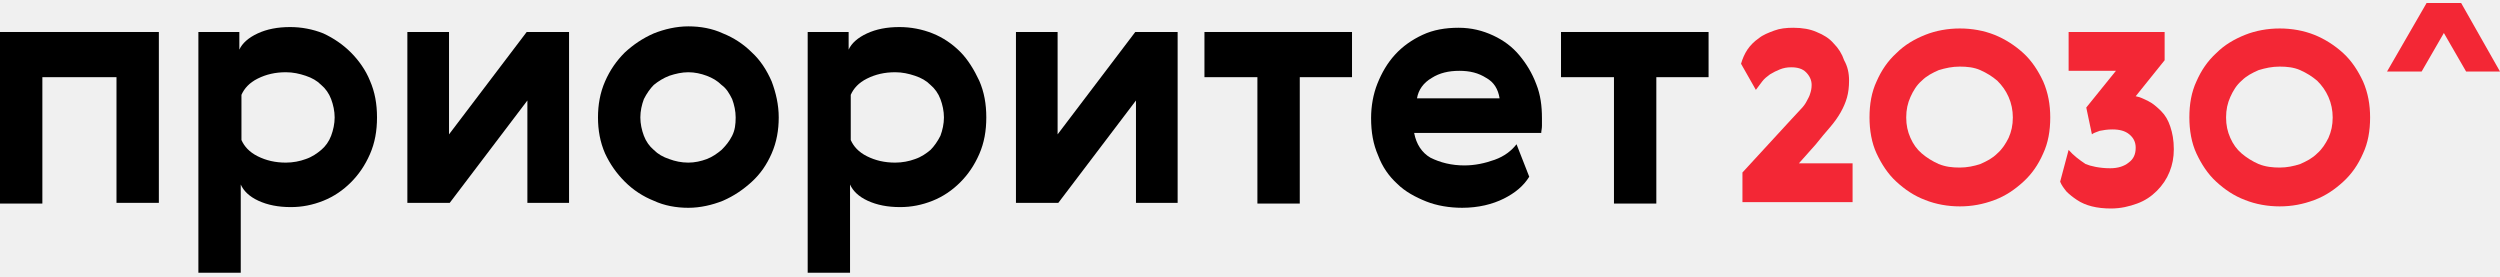
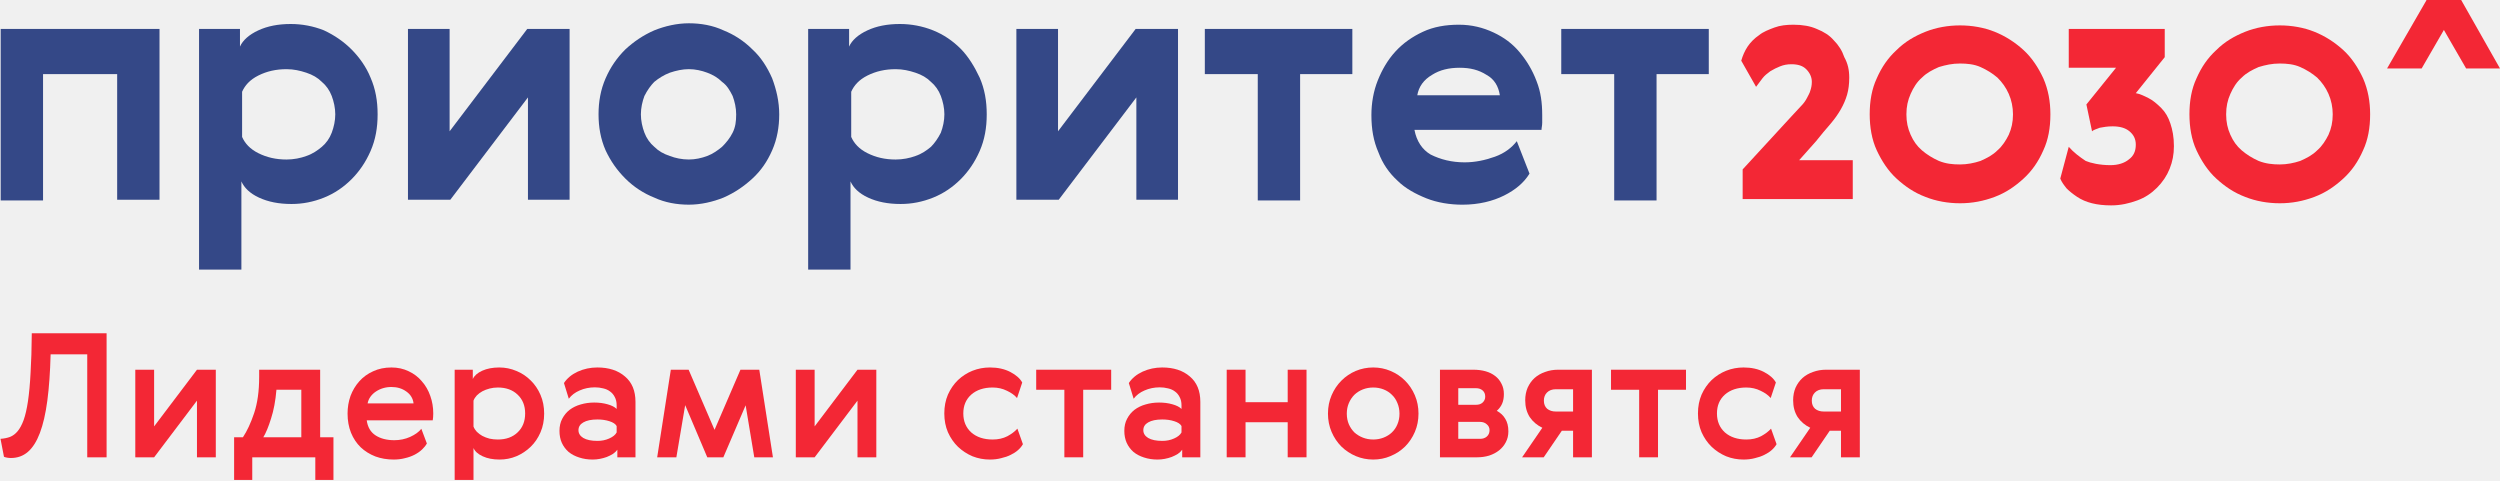
- <svg xmlns="http://www.w3.org/2000/svg" width="380" height="42" viewBox="0 0 380 42" fill="none">
-   <path d="M24.146 4.863V30.833H17.707V11.731H6.439V30.941H0V4.863H24.146Z" fill="black" />
-   <path d="M56.233 12.269C56.984 13.986 57.306 15.81 57.306 17.849C57.306 19.889 56.984 21.713 56.233 23.43C55.481 25.147 54.516 26.542 53.335 27.722C52.155 28.903 50.76 29.869 49.15 30.513C47.54 31.156 45.93 31.478 44.213 31.478C42.282 31.478 40.672 31.156 39.277 30.513C37.882 29.869 37.023 29.01 36.594 28.044V41.459H30.155V4.864H36.38V7.547C36.809 6.582 37.775 5.723 39.17 5.079C40.565 4.435 42.175 4.113 44.106 4.113C45.823 4.113 47.54 4.435 49.15 5.079C50.76 5.83 52.155 6.796 53.335 7.977C54.516 9.157 55.589 10.659 56.233 12.269ZM50.33 20.64C50.652 19.781 50.867 18.815 50.867 17.849C50.867 16.884 50.652 15.918 50.33 15.059C50.008 14.201 49.472 13.45 48.828 12.913C48.184 12.269 47.433 11.84 46.467 11.518C45.501 11.196 44.535 10.981 43.462 10.981C41.852 10.981 40.457 11.303 39.17 11.947C37.882 12.591 37.131 13.45 36.701 14.415V21.284C37.131 22.249 37.882 23.108 39.17 23.752C40.457 24.396 41.852 24.718 43.462 24.718C44.535 24.718 45.608 24.503 46.467 24.181C47.433 23.859 48.184 23.323 48.828 22.786C49.472 22.249 50.008 21.498 50.33 20.64Z" fill="black" />
-   <path d="M68.251 4.863V20.424L80.056 4.863H86.495V30.833H80.163V15.273L68.359 30.833H61.92V4.863H68.251Z" fill="black" />
-   <path d="M118.367 17.849C118.367 19.781 118.045 21.605 117.294 23.322C116.543 25.039 115.577 26.434 114.289 27.615C113.001 28.795 111.606 29.761 109.889 30.512C108.279 31.156 106.455 31.586 104.631 31.586C102.806 31.586 100.982 31.264 99.372 30.512C97.763 29.869 96.26 28.903 94.972 27.615C93.685 26.327 92.719 24.932 91.968 23.322C91.216 21.605 90.894 19.781 90.894 17.849C90.894 15.918 91.216 14.093 91.968 12.376C92.719 10.659 93.685 9.264 94.972 7.976C96.26 6.796 97.655 5.83 99.372 5.079C100.982 4.435 102.806 4.006 104.631 4.006C106.455 4.006 108.279 4.328 109.889 5.079C111.499 5.723 113.001 6.689 114.289 7.976C115.577 9.157 116.543 10.659 117.294 12.376C117.938 14.093 118.367 15.918 118.367 17.849ZM97.87 15.059C97.548 15.918 97.333 16.884 97.333 17.849C97.333 18.815 97.548 19.781 97.87 20.64C98.192 21.498 98.728 22.249 99.372 22.786C100.016 23.43 100.767 23.859 101.733 24.181C102.592 24.503 103.558 24.718 104.631 24.718C105.597 24.718 106.562 24.503 107.421 24.181C108.279 23.859 109.031 23.322 109.674 22.786C110.318 22.142 110.855 21.498 111.284 20.64C111.713 19.781 111.821 18.922 111.821 17.849C111.821 16.884 111.606 15.918 111.284 15.059C110.855 14.201 110.426 13.45 109.674 12.913C109.031 12.269 108.279 11.84 107.421 11.518C106.562 11.196 105.597 10.981 104.631 10.981C103.665 10.981 102.699 11.196 101.733 11.518C100.875 11.84 100.016 12.376 99.372 12.913C98.836 13.45 98.299 14.201 97.87 15.059Z" fill="black" />
-   <path d="M148.845 12.269C149.596 13.986 149.918 15.81 149.918 17.849C149.918 19.889 149.596 21.713 148.845 23.43C148.094 25.147 147.128 26.542 145.947 27.722C144.767 28.903 143.372 29.869 141.762 30.513C140.152 31.156 138.543 31.478 136.826 31.478C134.894 31.478 133.284 31.156 131.889 30.513C130.494 29.869 129.636 29.01 129.206 28.044V41.459H122.768V4.864H128.992V7.547C129.421 6.582 130.387 5.723 131.782 5.079C133.177 4.435 134.787 4.113 136.718 4.113C138.435 4.113 140.152 4.435 141.762 5.079C143.372 5.723 144.767 6.689 145.947 7.869C147.128 9.05 148.094 10.659 148.845 12.269ZM142.943 20.64C143.265 19.781 143.479 18.815 143.479 17.849C143.479 16.884 143.265 15.918 142.943 15.059C142.621 14.201 142.084 13.45 141.44 12.913C140.796 12.269 140.045 11.84 139.079 11.518C138.114 11.196 137.148 10.981 136.075 10.981C134.465 10.981 133.07 11.303 131.782 11.947C130.494 12.591 129.743 13.45 129.314 14.415V21.284C129.743 22.249 130.494 23.108 131.782 23.752C133.07 24.396 134.465 24.718 136.075 24.718C137.148 24.718 138.221 24.503 139.079 24.181C140.045 23.859 140.796 23.323 141.44 22.786C141.977 22.249 142.513 21.498 142.943 20.64Z" fill="black" />
-   <path d="M160.756 4.863V20.424L172.561 4.863H179V30.833H172.668V15.273L160.864 30.833H154.425V4.863H160.756Z" fill="black" />
-   <path d="M205.613 11.731H197.565V30.941H191.126V11.731H183.077V4.863H205.506V11.731H205.613Z" fill="black" />
-   <path d="M222.572 25.145C224.181 25.145 225.684 24.823 227.186 24.287C228.689 23.75 229.762 22.891 230.513 21.926L232.445 26.862C231.586 28.257 230.298 29.33 228.581 30.189C226.864 31.047 224.718 31.584 222.25 31.584C220.318 31.584 218.386 31.262 216.777 30.618C215.167 29.974 213.557 29.116 212.377 27.935C211.089 26.755 210.123 25.36 209.479 23.643C208.728 21.926 208.406 20.101 208.406 17.955C208.406 16.131 208.728 14.306 209.372 12.697C210.016 11.087 210.874 9.584 212.055 8.297C213.235 7.009 214.63 6.043 216.24 5.292C217.85 4.541 219.674 4.219 221.713 4.219C223.645 4.219 225.362 4.648 226.972 5.399C228.581 6.15 229.869 7.116 230.942 8.404C232.015 9.692 232.874 11.087 233.518 12.804C234.162 14.414 234.376 16.131 234.376 17.955C234.376 18.277 234.376 18.706 234.376 19.135C234.376 19.565 234.269 19.887 234.269 20.209H214.952C215.274 21.926 216.133 23.213 217.421 23.965C218.923 24.716 220.64 25.145 222.572 25.145ZM227.937 14.95C227.723 13.555 227.079 12.482 225.898 11.838C224.718 11.087 223.43 10.765 221.821 10.765C220.211 10.765 218.816 11.087 217.635 11.838C216.347 12.589 215.596 13.662 215.382 14.95H227.937Z" fill="black" />
-   <path d="M259.81 11.731H251.762V30.941H245.323V11.731H237.274V4.863H259.703V11.731H259.81Z" fill="black" />
-   <path d="M272.257 10.228C271.613 10.228 271.077 10.336 270.54 10.55C270.003 10.765 269.574 10.979 269.038 11.302C268.608 11.623 268.179 11.945 267.857 12.375C267.535 12.804 267.213 13.233 266.891 13.662L264.638 9.692C264.852 8.941 265.174 8.189 265.604 7.545C266.033 6.902 266.677 6.258 267.321 5.828C267.964 5.292 268.823 4.97 269.681 4.648C270.54 4.326 271.506 4.219 272.579 4.219C273.974 4.219 275.154 4.433 276.12 4.863C277.193 5.292 278.052 5.828 278.696 6.58C279.447 7.331 279.984 8.189 280.306 9.155C280.842 10.121 281.057 11.087 281.057 12.267C281.057 13.233 280.949 14.092 280.735 14.843C280.52 15.594 280.198 16.345 279.769 17.096C279.34 17.848 278.803 18.599 278.159 19.35C277.515 20.101 276.764 20.96 276.013 21.926L273.437 24.823H281.593V30.725H264.852V26.218L272.257 18.17C272.794 17.633 273.223 17.096 273.652 16.667C274.081 16.238 274.403 15.809 274.618 15.379C274.833 14.95 275.047 14.628 275.154 14.199C275.262 13.877 275.369 13.448 275.369 12.911C275.369 12.16 275.047 11.516 274.511 10.979C273.974 10.443 273.223 10.228 272.257 10.228Z" fill="#F32735" />
-   <path d="M292.644 5.294C294.254 4.65 296.078 4.328 297.902 4.328C299.727 4.328 301.551 4.65 303.161 5.294C304.77 5.938 306.273 6.904 307.561 8.084C308.848 9.265 309.814 10.767 310.565 12.377C311.316 14.094 311.638 15.918 311.638 17.85C311.638 19.889 311.316 21.713 310.565 23.323C309.814 25.04 308.848 26.435 307.561 27.615C306.273 28.796 304.878 29.762 303.161 30.405C301.444 31.049 299.727 31.371 297.902 31.371C296.078 31.371 294.254 31.049 292.644 30.405C290.927 29.762 289.532 28.796 288.244 27.615C286.956 26.435 285.99 24.932 285.239 23.323C284.488 21.713 284.166 19.781 284.166 17.85C284.166 15.811 284.488 13.986 285.239 12.377C285.99 10.66 286.956 9.265 288.244 8.084C289.532 6.796 291.034 5.938 292.644 5.294ZM297.902 25.469C298.975 25.469 300.049 25.254 301.014 24.932C301.98 24.503 302.839 24.074 303.59 23.323C304.341 22.679 304.878 21.82 305.307 20.962C305.736 19.996 305.951 19.03 305.951 17.85C305.951 16.777 305.736 15.703 305.307 14.738C304.878 13.772 304.341 13.021 303.59 12.269C302.839 11.626 301.98 11.089 301.014 10.66C300.049 10.23 298.975 10.123 297.902 10.123C296.722 10.123 295.756 10.338 294.683 10.66C293.717 11.089 292.858 11.518 292.107 12.269C291.356 12.913 290.82 13.772 290.39 14.738C289.961 15.703 289.746 16.669 289.746 17.85C289.746 19.03 289.961 19.996 290.39 20.962C290.82 21.928 291.356 22.679 292.107 23.323C292.858 23.967 293.717 24.503 294.683 24.932C295.756 25.362 296.722 25.469 297.902 25.469Z" fill="#F32735" />
-   <path d="M320.762 25.575C321.942 25.575 322.908 25.253 323.552 24.716C324.303 24.18 324.625 23.429 324.625 22.463C324.625 21.604 324.303 20.96 323.659 20.424C323.015 19.887 322.157 19.673 321.084 19.673C320.333 19.673 319.689 19.78 319.152 19.887C318.616 20.102 318.186 20.209 317.972 20.424L317.113 16.346L321.62 10.766H314.43V4.863H329.025V9.156L324.625 14.629C325.269 14.736 325.913 15.058 326.557 15.38C327.201 15.702 327.845 16.239 328.489 16.883C329.132 17.526 329.562 18.277 329.884 19.243C330.206 20.209 330.42 21.282 330.42 22.677C330.42 23.965 330.206 25.038 329.776 26.111C329.347 27.185 328.703 28.151 327.845 29.009C326.986 29.867 326.02 30.511 324.84 30.941C323.659 31.37 322.372 31.692 320.869 31.692C319.796 31.692 318.83 31.584 317.972 31.37C317.113 31.155 316.362 30.833 315.718 30.404C315.074 29.975 314.538 29.546 314.108 29.116C313.679 28.58 313.357 28.15 313.143 27.614L314.43 22.785C315.182 23.643 316.04 24.287 317.006 24.931C317.757 25.253 319.152 25.575 320.762 25.575Z" fill="#F32735" />
-   <path d="M341.261 5.294C342.871 4.65 344.695 4.328 346.519 4.328C348.344 4.328 350.168 4.65 351.778 5.294C353.387 5.938 354.89 6.904 356.178 8.084C357.465 9.265 358.431 10.767 359.182 12.377C359.934 14.094 360.256 15.918 360.256 17.85C360.256 19.889 359.934 21.713 359.182 23.323C358.431 25.04 357.465 26.435 356.178 27.615C354.89 28.796 353.495 29.762 351.778 30.405C350.061 31.049 348.344 31.371 346.519 31.371C344.695 31.371 342.871 31.049 341.261 30.405C339.544 29.762 338.149 28.796 336.861 27.615C335.573 26.435 334.608 24.932 333.856 23.323C333.105 21.713 332.783 19.781 332.783 17.85C332.783 15.811 333.105 13.986 333.856 12.377C334.608 10.66 335.573 9.265 336.861 8.084C338.149 6.796 339.651 5.938 341.261 5.294ZM346.519 25.469C347.593 25.469 348.666 25.254 349.632 24.932C350.597 24.503 351.456 24.074 352.207 23.323C352.958 22.679 353.495 21.82 353.924 20.962C354.353 19.996 354.568 19.03 354.568 17.85C354.568 16.777 354.353 15.703 353.924 14.738C353.495 13.772 352.958 13.021 352.207 12.269C351.456 11.626 350.597 11.089 349.632 10.66C348.666 10.23 347.593 10.123 346.519 10.123C345.339 10.123 344.373 10.338 343.3 10.66C342.334 11.089 341.476 11.518 340.724 12.269C339.973 12.913 339.437 13.772 339.007 14.738C338.578 15.703 338.364 16.669 338.364 17.85C338.364 19.03 338.578 19.996 339.007 20.962C339.437 21.928 339.973 22.679 340.724 23.323C341.476 23.967 342.334 24.503 343.3 24.932C344.373 25.362 345.446 25.469 346.519 25.469Z" fill="#F32735" />
-   <path d="M374.097 0.465H368.839L362.829 10.874H368.087L374.097 0.465Z" fill="#F32735" />
-   <path d="M368.84 0.465H374.098L380.001 10.874H374.849L368.84 0.465Z" fill="#F32735" />
+ <svg xmlns="http://www.w3.org/2000/svg" width="380" height="73" viewBox="0 0 380 73" fill="none">
+   <g clip-path="url(#clip0)">
+     <path d="M24.246 4.398V30.361H17.809V11.265H6.544V30.468H0.107V4.398H24.246Z" fill="#344887" />
+     <path d="M56.325 11.802C57.076 13.519 57.398 15.342 57.398 17.381C57.398 19.419 57.076 21.243 56.325 22.96C55.574 24.676 54.608 26.071 53.428 27.251C52.248 28.431 50.853 29.397 49.244 30.04C47.635 30.684 46.026 31.006 44.309 31.006C42.378 31.006 40.769 30.684 39.374 30.04C37.979 29.397 37.121 28.538 36.692 27.573V40.983H30.255V4.399H36.477V7.082C36.907 6.116 37.872 5.258 39.267 4.614C40.661 3.97 42.271 3.648 44.202 3.648C45.918 3.648 47.635 3.97 49.244 4.614C50.853 5.365 52.248 6.331 53.428 7.511C54.608 8.691 55.681 10.193 56.325 11.802ZM50.424 20.17C50.746 19.312 50.961 18.346 50.961 17.381C50.961 16.415 50.746 15.45 50.424 14.591C50.102 13.733 49.566 12.982 48.922 12.446C48.279 11.802 47.528 11.373 46.562 11.051C45.596 10.729 44.631 10.515 43.558 10.515C41.949 10.515 40.554 10.836 39.267 11.48C37.979 12.124 37.228 12.982 36.799 13.948V20.814C37.228 21.779 37.979 22.638 39.267 23.281C40.554 23.925 41.949 24.247 43.558 24.247C44.631 24.247 45.704 24.032 46.562 23.711C47.528 23.389 48.279 22.852 48.922 22.316C49.566 21.779 50.102 21.028 50.424 20.17Z" fill="#344887" />
+     <path d="M68.341 4.398V19.955L80.142 4.398H86.579V30.361H80.249V14.805L68.448 30.361H62.011V4.398H68.341Z" fill="#344887" />
+     <path d="M118.442 17.379C118.442 19.31 118.12 21.134 117.369 22.85C116.618 24.567 115.653 25.961 114.365 27.142C113.078 28.322 111.683 29.287 109.967 30.038C108.358 30.682 106.534 31.111 104.71 31.111C102.886 31.111 101.062 30.789 99.453 30.038C97.844 29.395 96.342 28.429 95.054 27.142C93.767 25.854 92.801 24.459 92.05 22.85C91.299 21.134 90.978 19.31 90.978 17.379C90.978 15.448 91.299 13.624 92.05 11.907C92.801 10.191 93.767 8.796 95.054 7.509C96.342 6.328 97.736 5.363 99.453 4.612C101.062 3.968 102.886 3.539 104.71 3.539C106.534 3.539 108.358 3.861 109.967 4.612C111.576 5.256 113.078 6.221 114.365 7.509C115.653 8.689 116.618 10.191 117.369 11.907C118.013 13.624 118.442 15.448 118.442 17.379ZM97.951 14.589C97.629 15.448 97.415 16.413 97.415 17.379C97.415 18.344 97.629 19.31 97.951 20.168C98.273 21.026 98.809 21.777 99.453 22.314C100.097 22.957 100.848 23.387 101.813 23.709C102.671 24.03 103.637 24.245 104.71 24.245C105.675 24.245 106.641 24.03 107.499 23.709C108.358 23.387 109.109 22.85 109.752 22.314C110.396 21.67 110.932 21.026 111.361 20.168C111.791 19.31 111.898 18.451 111.898 17.379C111.898 16.413 111.683 15.448 111.361 14.589C110.932 13.731 110.503 12.98 109.752 12.444C109.109 11.8 108.358 11.371 107.499 11.049C106.641 10.727 105.675 10.512 104.71 10.512C103.744 10.512 102.779 10.727 101.813 11.049C100.955 11.371 100.097 11.907 99.453 12.444C98.916 12.98 98.38 13.731 97.951 14.589Z" fill="#344887" />
+     <path d="M148.91 11.802C149.661 13.519 149.983 15.342 149.983 17.381C149.983 19.419 149.661 21.243 148.91 22.96C148.159 24.676 147.193 26.071 146.013 27.251C144.833 28.431 143.438 29.397 141.829 30.04C140.22 30.684 138.611 31.006 136.894 31.006C134.963 31.006 133.354 30.684 131.959 30.04C130.564 29.397 129.706 28.538 129.277 27.573V40.983H122.84V4.399H129.062V7.082C129.491 6.116 130.457 5.258 131.852 4.614C133.246 3.97 134.856 3.648 136.787 3.648C138.503 3.648 140.22 3.97 141.829 4.614C143.438 5.258 144.833 6.223 146.013 7.403C147.193 8.584 148.159 10.193 148.91 11.802ZM143.009 20.17C143.331 19.312 143.546 18.346 143.546 17.381C143.546 16.415 143.331 15.45 143.009 14.591C142.687 13.733 142.151 12.982 141.507 12.446C140.864 11.802 140.113 11.373 139.147 11.051C138.181 10.729 137.216 10.515 136.143 10.515C134.534 10.515 133.139 10.836 131.852 11.48C130.564 12.124 129.813 12.982 129.384 13.948V20.814C129.813 21.779 130.564 22.638 131.852 23.281C133.139 23.925 134.534 24.247 136.143 24.247C137.216 24.247 138.289 24.032 139.147 23.711C140.113 23.389 140.864 22.852 141.507 22.316C142.044 21.779 142.58 21.028 143.009 20.17Z" fill="#344887" />
+     <path d="M160.819 4.398V19.955L172.62 4.398H179.057V30.361H172.728V14.805L160.926 30.361H154.489V4.398H160.819Z" fill="#344887" />
+     <path d="M205.663 11.265H197.617V30.468H191.18V11.265H183.134V4.398H205.556V11.265H205.663Z" fill="#344887" />
+     <path d="M222.615 24.676C224.224 24.676 225.726 24.354 227.228 23.818C228.73 23.282 229.803 22.423 230.554 21.458L232.485 26.393C231.626 27.788 230.339 28.86 228.622 29.719C226.906 30.577 224.76 31.113 222.293 31.113C220.362 31.113 218.431 30.791 216.821 30.148C215.212 29.504 213.603 28.646 212.423 27.466C211.135 26.285 210.17 24.891 209.526 23.174C208.775 21.458 208.453 19.634 208.453 17.488C208.453 15.664 208.775 13.841 209.419 12.231C210.062 10.622 210.921 9.12 212.101 7.833C213.281 6.545 214.676 5.58 216.285 4.829C217.894 4.078 219.718 3.756 221.756 3.756C223.687 3.756 225.404 4.185 227.013 4.936C228.622 5.687 229.91 6.653 230.983 7.94C232.056 9.227 232.914 10.622 233.558 12.339C234.201 13.948 234.416 15.664 234.416 17.488C234.416 17.81 234.416 18.239 234.416 18.668C234.416 19.098 234.309 19.419 234.309 19.741H214.997C215.319 21.458 216.178 22.745 217.465 23.496C218.967 24.247 220.683 24.676 222.615 24.676ZM227.979 14.484C227.764 13.09 227.121 12.017 225.94 11.373C224.76 10.622 223.473 10.3 221.864 10.3C220.254 10.3 218.86 10.622 217.68 11.373C216.392 12.124 215.641 13.197 215.427 14.484H227.979Z" fill="#344887" />
+     <path d="M259.842 11.265H251.796V30.468H245.359V11.265H237.312V4.398H259.735V11.265H259.842Z" fill="#344887" />
+     <path d="M272.287 9.764C271.643 9.764 271.107 9.871 270.571 10.086C270.034 10.3 269.605 10.515 269.069 10.837C268.639 11.159 268.21 11.48 267.888 11.909C267.567 12.339 267.245 12.768 266.923 13.197L264.67 9.227C264.884 8.476 265.206 7.725 265.635 7.082C266.065 6.438 266.708 5.794 267.352 5.365C267.996 4.829 268.854 4.507 269.712 4.185C270.571 3.863 271.536 3.756 272.609 3.756C274.004 3.756 275.184 3.97 276.149 4.4C277.222 4.829 278.08 5.365 278.724 6.116C279.475 6.867 280.011 7.725 280.333 8.691C280.87 9.656 281.084 10.622 281.084 11.802C281.084 12.768 280.977 13.626 280.763 14.377C280.548 15.128 280.226 15.879 279.797 16.63C279.368 17.381 278.831 18.132 278.188 18.883C277.544 19.634 276.793 20.492 276.042 21.458L273.467 24.354H281.621V30.255H264.884V25.749L272.287 17.703C272.823 17.166 273.253 16.63 273.682 16.201C274.111 15.772 274.433 15.342 274.647 14.913C274.862 14.484 275.076 14.162 275.184 13.733C275.291 13.411 275.398 12.982 275.398 12.446C275.398 11.695 275.076 11.051 274.54 10.515C274.004 9.978 273.253 9.764 272.287 9.764Z" fill="#F32735" />
+     <path d="M292.671 4.827C294.28 4.183 296.104 3.861 297.928 3.861C299.751 3.861 301.575 4.183 303.185 4.827C304.794 5.471 306.296 6.436 307.583 7.616C308.871 8.796 309.836 10.298 310.587 11.908C311.338 13.624 311.66 15.448 311.66 17.379C311.66 19.418 311.338 21.241 310.587 22.851C309.836 24.567 308.871 25.962 307.583 27.142C306.296 28.322 304.901 29.288 303.185 29.931C301.468 30.575 299.751 30.897 297.928 30.897C296.104 30.897 294.28 30.575 292.671 29.931C290.954 29.288 289.56 28.322 288.272 27.142C286.985 25.962 286.019 24.46 285.268 22.851C284.517 21.241 284.195 19.31 284.195 17.379C284.195 15.341 284.517 13.517 285.268 11.908C286.019 10.191 286.985 8.796 288.272 7.616C289.56 6.329 291.061 5.471 292.671 4.827ZM297.928 24.996C299 24.996 300.073 24.782 301.039 24.46C302.004 24.031 302.863 23.602 303.614 22.851C304.365 22.207 304.901 21.349 305.33 20.49C305.759 19.525 305.974 18.559 305.974 17.379C305.974 16.306 305.759 15.233 305.33 14.268C304.901 13.302 304.365 12.551 303.614 11.8C302.863 11.157 302.004 10.62 301.039 10.191C300.073 9.762 299 9.655 297.928 9.655C296.748 9.655 295.782 9.869 294.709 10.191C293.744 10.62 292.885 11.049 292.134 11.8C291.383 12.444 290.847 13.302 290.418 14.268C289.989 15.233 289.774 16.199 289.774 17.379C289.774 18.559 289.989 19.525 290.418 20.49C290.847 21.456 291.383 22.207 292.134 22.851C292.885 23.494 293.744 24.031 294.709 24.46C295.782 24.889 296.748 24.996 297.928 24.996Z" fill="#F32735" />
+     <path d="M320.779 25.104C321.959 25.104 322.925 24.782 323.569 24.246C324.32 23.71 324.641 22.959 324.641 21.993C324.641 21.135 324.32 20.491 323.676 19.955C323.032 19.418 322.174 19.204 321.101 19.204C320.35 19.204 319.706 19.311 319.17 19.418C318.634 19.633 318.204 19.74 317.99 19.955L317.132 15.878L321.638 10.299H314.45V4.398H329.04V8.69L324.641 14.161C325.285 14.269 325.929 14.59 326.573 14.912C327.216 15.234 327.86 15.771 328.504 16.414C329.147 17.058 329.577 17.809 329.898 18.774C330.22 19.74 330.435 20.813 330.435 22.208C330.435 23.495 330.22 24.568 329.791 25.641C329.362 26.713 328.718 27.679 327.86 28.537C327.002 29.396 326.036 30.039 324.856 30.468C323.676 30.898 322.389 31.219 320.887 31.219C319.814 31.219 318.848 31.112 317.99 30.898C317.132 30.683 316.381 30.361 315.737 29.932C315.093 29.503 314.557 29.074 314.128 28.645C313.699 28.108 313.377 27.679 313.162 27.143L314.45 22.315C315.201 23.173 316.059 23.817 317.024 24.46C317.775 24.782 319.17 25.104 320.779 25.104Z" fill="#F32735" />
+     <path d="M341.27 4.827C342.88 4.183 344.703 3.861 346.527 3.861C348.351 3.861 350.175 4.183 351.784 4.827C353.393 5.471 354.895 6.436 356.183 7.616C357.47 8.796 358.436 10.298 359.187 11.908C359.938 13.624 360.26 15.448 360.26 17.379C360.26 19.418 359.938 21.241 359.187 22.851C358.436 24.567 357.47 25.962 356.183 27.142C354.895 28.322 353.501 29.288 351.784 29.931C350.068 30.575 348.351 30.897 346.527 30.897C344.703 30.897 342.88 30.575 341.27 29.931C339.554 29.288 338.159 28.322 336.872 27.142C335.584 25.962 334.619 24.46 333.868 22.851C333.117 21.241 332.795 19.31 332.795 17.379C332.795 15.341 333.117 13.517 333.868 11.908C334.619 10.191 335.584 8.796 336.872 7.616C338.159 6.329 339.661 5.471 341.27 4.827ZM346.527 24.996C347.6 24.996 348.673 24.782 349.638 24.46C350.604 24.031 351.462 23.602 352.213 22.851C352.964 22.207 353.501 21.349 353.93 20.49C354.359 19.525 354.574 18.559 354.574 17.379C354.574 16.306 354.359 15.233 353.93 14.268C353.501 13.302 352.964 12.551 352.213 11.8C351.462 11.157 350.604 10.62 349.638 10.191C348.673 9.762 347.6 9.655 346.527 9.655C345.347 9.655 344.382 9.869 343.309 10.191C342.343 10.62 341.485 11.049 340.734 11.8C339.983 12.444 339.447 13.302 339.017 14.268C338.588 15.233 338.374 16.199 338.374 17.379C338.374 18.559 338.588 19.525 339.017 20.49C339.447 21.456 339.983 22.207 340.734 22.851C341.485 23.494 342.343 24.031 343.309 24.46C344.382 24.889 345.454 24.996 346.527 24.996Z" fill="#F32735" />
+     <path d="M374.099 0H368.842L362.834 10.406H368.091L374.099 0Z" fill="#F32735" />
+     <path d="M368.842 0H374.099L379.999 10.406H374.85L368.842 0Z" fill="#F32735" />
+     <path d="M16.202 50.656V69.511H13.261V53.86H7.694C7.624 56.574 7.457 58.919 7.195 60.898C6.932 62.876 6.556 64.513 6.065 65.808C5.575 67.104 4.963 68.067 4.227 68.697C3.509 69.31 2.652 69.616 1.654 69.616C1.461 69.616 1.269 69.599 1.076 69.564C0.883 69.529 0.726 69.485 0.603 69.432L0.078 66.701C0.603 66.666 1.085 66.57 1.522 66.412C1.96 66.237 2.345 65.948 2.678 65.546C3.028 65.126 3.334 64.557 3.597 63.839C3.86 63.104 4.078 62.149 4.253 60.977C4.429 59.786 4.56 58.35 4.647 56.67C4.752 54.989 4.814 52.985 4.831 50.656H16.202Z" fill="#F32735" />
+     <path d="M23.426 56.197V64.811L29.939 56.197H32.801V69.511H29.939V60.898L23.426 69.511H20.564V56.197H23.426Z" fill="#F32735" />
+     <path d="M36.924 66.465C37.555 65.519 38.124 64.294 38.631 62.788C39.139 61.265 39.393 59.436 39.393 57.3V56.197H48.663V66.465H50.685V73.056H47.927V69.511H38.343V73.056H35.585V66.465H36.924ZM45.8 66.465V59.243H42.019C41.879 60.907 41.608 62.359 41.205 63.602C40.82 64.846 40.426 65.8 40.023 66.465H45.8Z" fill="#F32735" />
+     <path d="M59.946 66.911C60.786 66.911 61.583 66.745 62.336 66.412C63.106 66.062 63.675 65.651 64.043 65.178L64.883 67.41C64.708 67.725 64.463 68.032 64.148 68.329C63.833 68.627 63.456 68.89 63.018 69.117C62.581 69.345 62.09 69.52 61.548 69.642C61.023 69.782 60.454 69.852 59.841 69.852C58.843 69.852 57.915 69.695 57.057 69.38C56.2 69.047 55.456 68.583 54.825 67.988C54.195 67.375 53.705 66.64 53.355 65.782C53.005 64.907 52.83 63.935 52.83 62.867C52.83 61.922 52.978 61.029 53.276 60.189C53.591 59.348 54.037 58.604 54.615 57.957C55.193 57.309 55.893 56.801 56.716 56.434C57.539 56.048 58.467 55.856 59.499 55.856C60.462 55.856 61.338 56.048 62.126 56.434C62.913 56.801 63.579 57.309 64.121 57.957C64.681 58.587 65.111 59.331 65.408 60.189C65.706 61.029 65.855 61.913 65.855 62.841C65.855 63.226 65.828 63.576 65.776 63.891H55.744C55.884 64.924 56.331 65.686 57.084 66.176C57.836 66.666 58.791 66.911 59.946 66.911ZM62.861 61.318C62.773 60.565 62.406 59.961 61.758 59.506C61.128 59.051 60.375 58.823 59.499 58.823C59.044 58.823 58.615 58.884 58.213 59.007C57.81 59.13 57.443 59.305 57.11 59.532C56.795 59.742 56.523 60.005 56.296 60.32C56.086 60.618 55.946 60.95 55.876 61.318H62.861Z" fill="#F32735" />
+     <path d="M82.16 60.031C82.528 60.889 82.712 61.834 82.712 62.867C82.712 63.9 82.528 64.846 82.16 65.703C81.793 66.561 81.294 67.296 80.664 67.909C80.033 68.522 79.307 69.003 78.484 69.353C77.679 69.686 76.83 69.852 75.937 69.852C74.939 69.852 74.081 69.686 73.363 69.353C72.645 69.021 72.182 68.601 71.972 68.093V75.105H69.109V56.197H71.866V57.615C72.094 57.108 72.567 56.687 73.284 56.355C74.02 56.022 74.886 55.856 75.884 55.856C76.795 55.856 77.661 56.031 78.484 56.381C79.307 56.714 80.033 57.195 80.664 57.825C81.294 58.438 81.793 59.173 82.16 60.031ZM79.823 62.841C79.823 61.651 79.438 60.696 78.668 59.979C77.915 59.261 76.917 58.902 75.674 58.902C75.237 58.902 74.816 58.955 74.414 59.059C74.011 59.164 73.643 59.305 73.311 59.48C72.996 59.655 72.716 59.865 72.47 60.11C72.243 60.355 72.076 60.618 71.972 60.898V64.837C72.076 65.117 72.243 65.379 72.47 65.624C72.716 65.87 72.996 66.08 73.311 66.255C73.643 66.43 74.011 66.57 74.414 66.675C74.816 66.763 75.237 66.806 75.674 66.806C76.917 66.806 77.915 66.447 78.668 65.73C79.438 65.012 79.823 64.049 79.823 62.841Z" fill="#F32735" />
+     <path d="M93.731 64.758C93.556 64.443 93.188 64.198 92.628 64.023C92.085 63.848 91.481 63.76 90.816 63.76C89.888 63.76 89.17 63.909 88.662 64.207C88.172 64.487 87.927 64.88 87.927 65.388C87.927 65.878 88.172 66.272 88.662 66.57C89.17 66.868 89.888 67.016 90.816 67.016C91.464 67.016 92.059 66.894 92.602 66.649C93.162 66.404 93.538 66.097 93.731 65.73V64.758ZM85.721 58.219C86.212 57.484 86.912 56.906 87.822 56.486C88.75 56.066 89.739 55.856 90.79 55.856C92.54 55.856 93.941 56.311 94.991 57.221C96.059 58.114 96.593 59.401 96.593 61.081V69.511H93.836V68.356C93.678 68.583 93.459 68.793 93.179 68.986C92.899 69.161 92.584 69.319 92.234 69.459C91.901 69.581 91.551 69.677 91.183 69.747C90.816 69.817 90.448 69.852 90.081 69.852C89.345 69.852 88.662 69.747 88.032 69.537C87.419 69.345 86.885 69.065 86.43 68.697C85.993 68.312 85.651 67.857 85.406 67.332C85.161 66.789 85.039 66.176 85.039 65.493C85.039 64.793 85.179 64.18 85.459 63.655C85.739 63.112 86.115 62.657 86.588 62.289C87.078 61.922 87.638 61.651 88.269 61.475C88.916 61.283 89.599 61.187 90.317 61.187C91.052 61.187 91.726 61.274 92.339 61.449C92.969 61.624 93.433 61.861 93.731 62.158V61.607C93.731 61.117 93.634 60.696 93.442 60.346C93.267 59.996 93.03 59.716 92.733 59.506C92.435 59.278 92.085 59.121 91.682 59.033C91.28 58.928 90.86 58.876 90.422 58.876C89.599 58.876 88.829 59.033 88.111 59.348C87.411 59.646 86.859 60.066 86.457 60.609L85.721 58.219Z" fill="#F32735" />
+     <path d="M112.549 56.197H115.412L117.486 69.511H114.65L113.337 61.607L109.949 69.511H107.507L104.146 61.581L102.807 69.511H99.892L101.966 56.197H104.671L108.61 65.336L112.549 56.197Z" fill="#F32735" />
+     <path d="M123.825 56.197V64.811L130.338 56.197H133.2V69.511H130.338V60.898L123.825 69.511H120.963V56.197H123.825Z" fill="#F32735" />
+     <path d="M155.483 67.515C155.308 67.83 155.063 68.128 154.748 68.408C154.433 68.688 154.056 68.933 153.619 69.143C153.198 69.353 152.717 69.52 152.174 69.642C151.649 69.782 151.08 69.852 150.467 69.852C149.54 69.852 148.655 69.686 147.815 69.353C146.992 69.003 146.257 68.522 145.609 67.909C144.979 67.296 144.471 66.561 144.086 65.703C143.719 64.846 143.535 63.891 143.535 62.841C143.535 61.791 143.719 60.836 144.086 59.979C144.471 59.121 144.979 58.386 145.609 57.773C146.257 57.16 146.992 56.687 147.815 56.355C148.655 56.022 149.54 55.856 150.467 55.856C151.658 55.856 152.691 56.083 153.566 56.538C154.441 56.994 155.045 57.528 155.378 58.14L154.59 60.504C154.24 60.084 153.732 59.716 153.067 59.401C152.402 59.068 151.675 58.902 150.888 58.902C149.54 58.902 148.454 59.261 147.631 59.979C146.826 60.696 146.423 61.651 146.423 62.841C146.423 64.031 146.826 64.994 147.631 65.73C148.454 66.447 149.54 66.806 150.888 66.806C151.728 66.806 152.472 66.64 153.12 66.307C153.767 65.957 154.275 65.572 154.643 65.152L155.483 67.515Z" fill="#F32735" />
+     <path d="M168.9 59.243H164.646V69.511H161.783V59.243H157.503V56.197H168.9V59.243Z" fill="#F32735" />
+     <path d="M179.589 64.758C179.414 64.443 179.046 64.198 178.486 64.023C177.943 63.848 177.339 63.76 176.674 63.76C175.746 63.76 175.029 63.909 174.521 64.207C174.031 64.487 173.786 64.88 173.786 65.388C173.786 65.878 174.031 66.272 174.521 66.57C175.029 66.868 175.746 67.016 176.674 67.016C177.322 67.016 177.917 66.894 178.46 66.649C179.02 66.404 179.397 66.097 179.589 65.73V64.758ZM171.58 58.219C172.07 57.484 172.77 56.906 173.681 56.486C174.608 56.066 175.598 55.856 176.648 55.856C178.399 55.856 179.799 56.311 180.85 57.221C181.918 58.114 182.451 59.401 182.451 61.081V69.511H179.694V68.356C179.537 68.583 179.318 68.793 179.038 68.986C178.758 69.161 178.442 69.319 178.092 69.459C177.76 69.581 177.41 69.677 177.042 69.747C176.674 69.817 176.307 69.852 175.939 69.852C175.204 69.852 174.521 69.747 173.891 69.537C173.278 69.345 172.744 69.065 172.289 68.697C171.851 68.312 171.51 67.857 171.265 67.332C171.02 66.789 170.897 66.176 170.897 65.493C170.897 64.793 171.037 64.18 171.317 63.655C171.597 63.112 171.974 62.657 172.446 62.289C172.937 61.922 173.497 61.651 174.127 61.475C174.775 61.283 175.458 61.187 176.175 61.187C176.911 61.187 177.585 61.274 178.197 61.449C178.828 61.624 179.292 61.861 179.589 62.158V61.607C179.589 61.117 179.493 60.696 179.3 60.346C179.125 59.996 178.889 59.716 178.591 59.506C178.294 59.278 177.943 59.121 177.541 59.033C177.138 58.928 176.718 58.876 176.28 58.876C175.458 58.876 174.687 59.033 173.969 59.348C173.269 59.646 172.718 60.066 172.315 60.609L171.58 58.219Z" fill="#F32735" />
+     <path d="M189.322 56.197V61.134H195.729V56.197H198.591V69.511H195.729V64.18H189.322V69.511H186.459V56.197H189.322Z" fill="#F32735" />
+     <path d="M215.06 60.084C215.427 60.941 215.611 61.869 215.611 62.867C215.611 63.865 215.427 64.793 215.06 65.651C214.692 66.509 214.193 67.253 213.563 67.883C212.933 68.496 212.197 68.977 211.357 69.327C210.534 69.677 209.659 69.852 208.731 69.852C207.803 69.852 206.919 69.677 206.079 69.327C205.256 68.977 204.529 68.496 203.899 67.883C203.269 67.253 202.77 66.509 202.402 65.651C202.035 64.793 201.851 63.865 201.851 62.867C201.851 61.869 202.035 60.941 202.402 60.084C202.77 59.226 203.269 58.482 203.899 57.852C204.529 57.221 205.256 56.731 206.079 56.381C206.919 56.031 207.803 55.856 208.731 55.856C209.659 55.856 210.534 56.031 211.357 56.381C212.197 56.731 212.933 57.221 213.563 57.852C214.193 58.482 214.692 59.226 215.06 60.084ZM204.713 62.867C204.713 63.462 204.818 64.005 205.028 64.495C205.238 64.968 205.518 65.379 205.869 65.73C206.236 66.062 206.665 66.325 207.155 66.517C207.646 66.71 208.171 66.806 208.731 66.806C209.291 66.806 209.816 66.71 210.307 66.517C210.797 66.325 211.217 66.062 211.567 65.73C211.935 65.379 212.215 64.968 212.407 64.495C212.617 64.005 212.722 63.471 212.722 62.894C212.722 62.298 212.617 61.755 212.407 61.265C212.215 60.775 211.935 60.355 211.567 60.005C211.217 59.655 210.797 59.383 210.307 59.191C209.816 58.998 209.291 58.902 208.731 58.902C208.171 58.902 207.646 58.998 207.155 59.191C206.665 59.383 206.236 59.655 205.869 60.005C205.518 60.355 205.238 60.775 205.028 61.265C204.818 61.755 204.713 62.289 204.713 62.867Z" fill="#F32735" />
+     <path d="M223.969 56.197C224.634 56.197 225.247 56.276 225.807 56.434C226.367 56.591 226.848 56.827 227.251 57.142C227.671 57.458 227.995 57.852 228.223 58.324C228.468 58.779 228.59 59.305 228.59 59.9C228.59 60.46 228.503 60.941 228.328 61.344C228.17 61.729 227.899 62.097 227.514 62.447C228.074 62.745 228.503 63.147 228.8 63.655C229.116 64.163 229.273 64.802 229.273 65.572C229.273 66.185 229.142 66.736 228.879 67.226C228.634 67.699 228.293 68.111 227.855 68.461C227.435 68.793 226.936 69.056 226.358 69.248C225.781 69.424 225.168 69.511 224.52 69.511H218.874V56.197H223.969ZM224.993 66.701C225.395 66.701 225.728 66.587 225.991 66.36C226.271 66.115 226.411 65.791 226.411 65.388C226.411 65.021 226.271 64.723 225.991 64.495C225.728 64.25 225.387 64.128 224.966 64.128H221.658V66.701H224.993ZM224.362 61.528C224.783 61.528 225.115 61.414 225.36 61.187C225.623 60.941 225.754 60.644 225.754 60.294C225.754 59.891 225.623 59.576 225.36 59.348C225.098 59.121 224.765 59.007 224.362 59.007H221.658V61.528H224.362Z" fill="#F32735" />
+     <path d="M241.97 56.197V69.511H239.107V65.467H237.4L234.643 69.511H231.36L234.433 65.021C233.628 64.635 232.989 64.093 232.516 63.392C232.061 62.675 231.833 61.826 231.833 60.845C231.833 60.145 231.956 59.506 232.201 58.928C232.463 58.35 232.813 57.86 233.251 57.458C233.706 57.055 234.24 56.749 234.853 56.538C235.466 56.311 236.122 56.197 236.823 56.197H241.97ZM236.481 59.164C235.921 59.164 235.475 59.331 235.142 59.663C234.827 59.979 234.669 60.39 234.669 60.898C234.669 61.423 234.836 61.834 235.168 62.132C235.518 62.412 235.956 62.552 236.481 62.552H239.107V59.164H236.481Z" fill="#F32735" />
+     <path d="M256.271 59.243H252.017V69.511H249.155V59.243H244.875V56.197H256.271V59.243Z" fill="#F32735" />
+     <path d="M270.038 67.515C269.863 67.83 269.618 68.128 269.303 68.408C268.988 68.688 268.611 68.933 268.173 69.143C267.753 69.353 267.272 69.52 266.729 69.642C266.204 69.782 265.635 69.852 265.022 69.852C264.094 69.852 263.21 69.686 262.37 69.353C261.547 69.003 260.812 68.522 260.164 67.909C259.534 67.296 259.026 66.561 258.641 65.703C258.273 64.846 258.09 63.891 258.09 62.841C258.09 61.791 258.273 60.836 258.641 59.979C259.026 59.121 259.534 58.386 260.164 57.773C260.812 57.16 261.547 56.687 262.37 56.355C263.21 56.022 264.094 55.856 265.022 55.856C266.213 55.856 267.246 56.083 268.121 56.538C268.996 56.994 269.6 57.528 269.933 58.14L269.145 60.504C268.795 60.084 268.287 59.716 267.622 59.401C266.957 59.068 266.23 58.902 265.442 58.902C264.094 58.902 263.009 59.261 262.186 59.979C261.381 60.696 260.978 61.651 260.978 62.841C260.978 64.031 261.381 64.994 262.186 65.73C263.009 66.447 264.094 66.806 265.442 66.806C266.283 66.806 267.027 66.64 267.675 66.307C268.322 65.957 268.83 65.572 269.198 65.152L270.038 67.515Z" fill="#F32735" />
+     <path d="M282.693 56.197V69.511H279.831V65.467H278.124L275.367 69.511H272.084L275.157 65.021C274.351 64.635 273.712 64.093 273.24 63.392C272.784 62.675 272.557 61.826 272.557 60.845C272.557 60.145 272.679 59.506 272.924 58.928C273.187 58.35 273.537 57.86 273.975 57.458C274.43 57.055 274.964 56.749 275.577 56.538C276.19 56.311 276.846 56.197 277.546 56.197H282.693ZM277.205 59.164C276.645 59.164 276.198 59.331 275.866 59.663C275.551 59.979 275.393 60.39 275.393 60.898C275.393 61.423 275.559 61.834 275.892 62.132C276.242 62.412 276.68 62.552 277.205 62.552H279.831V59.164H277.205Z" fill="#F32735" />
+   </g>
+   <defs>
+     <clipPath id="clip0">
+       <rect width="380" height="72.953" fill="white" />
+     </clipPath>
+   </defs>
</svg>
